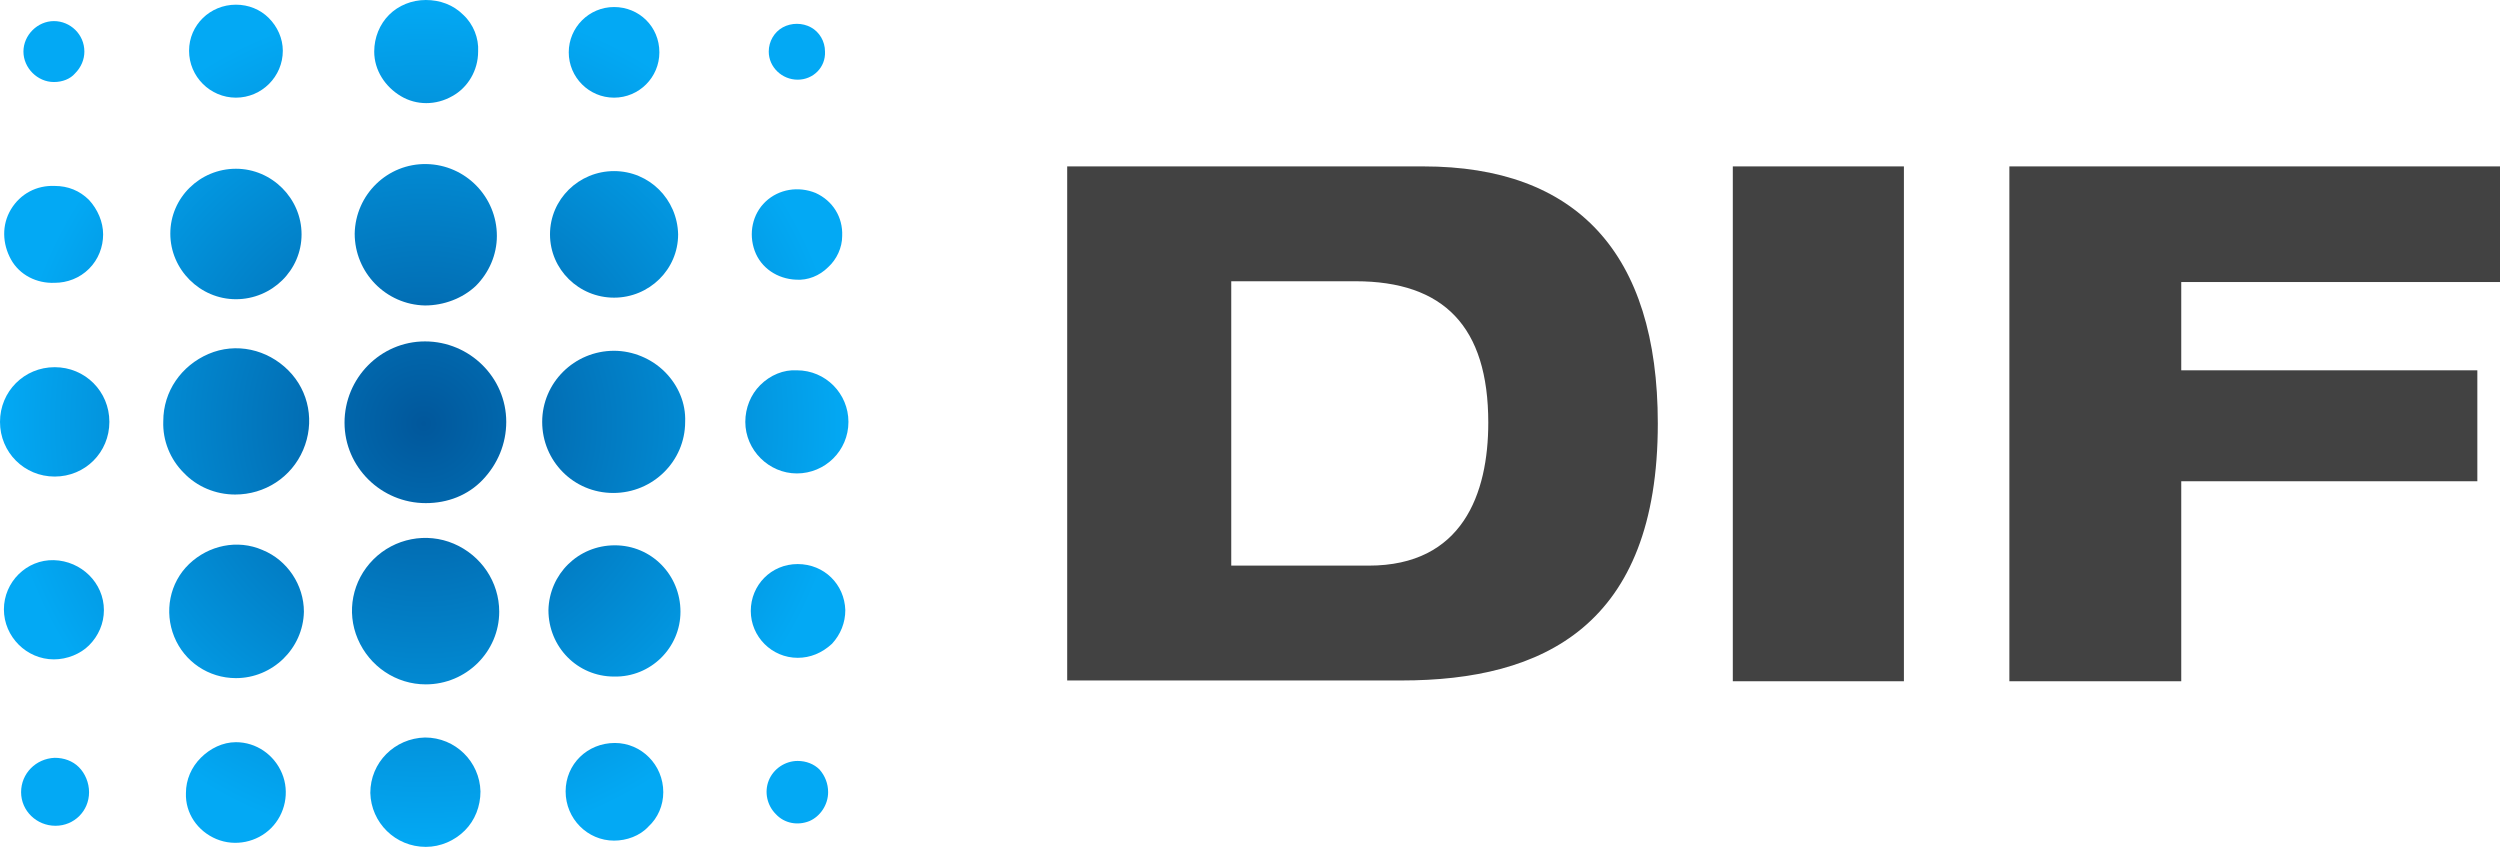
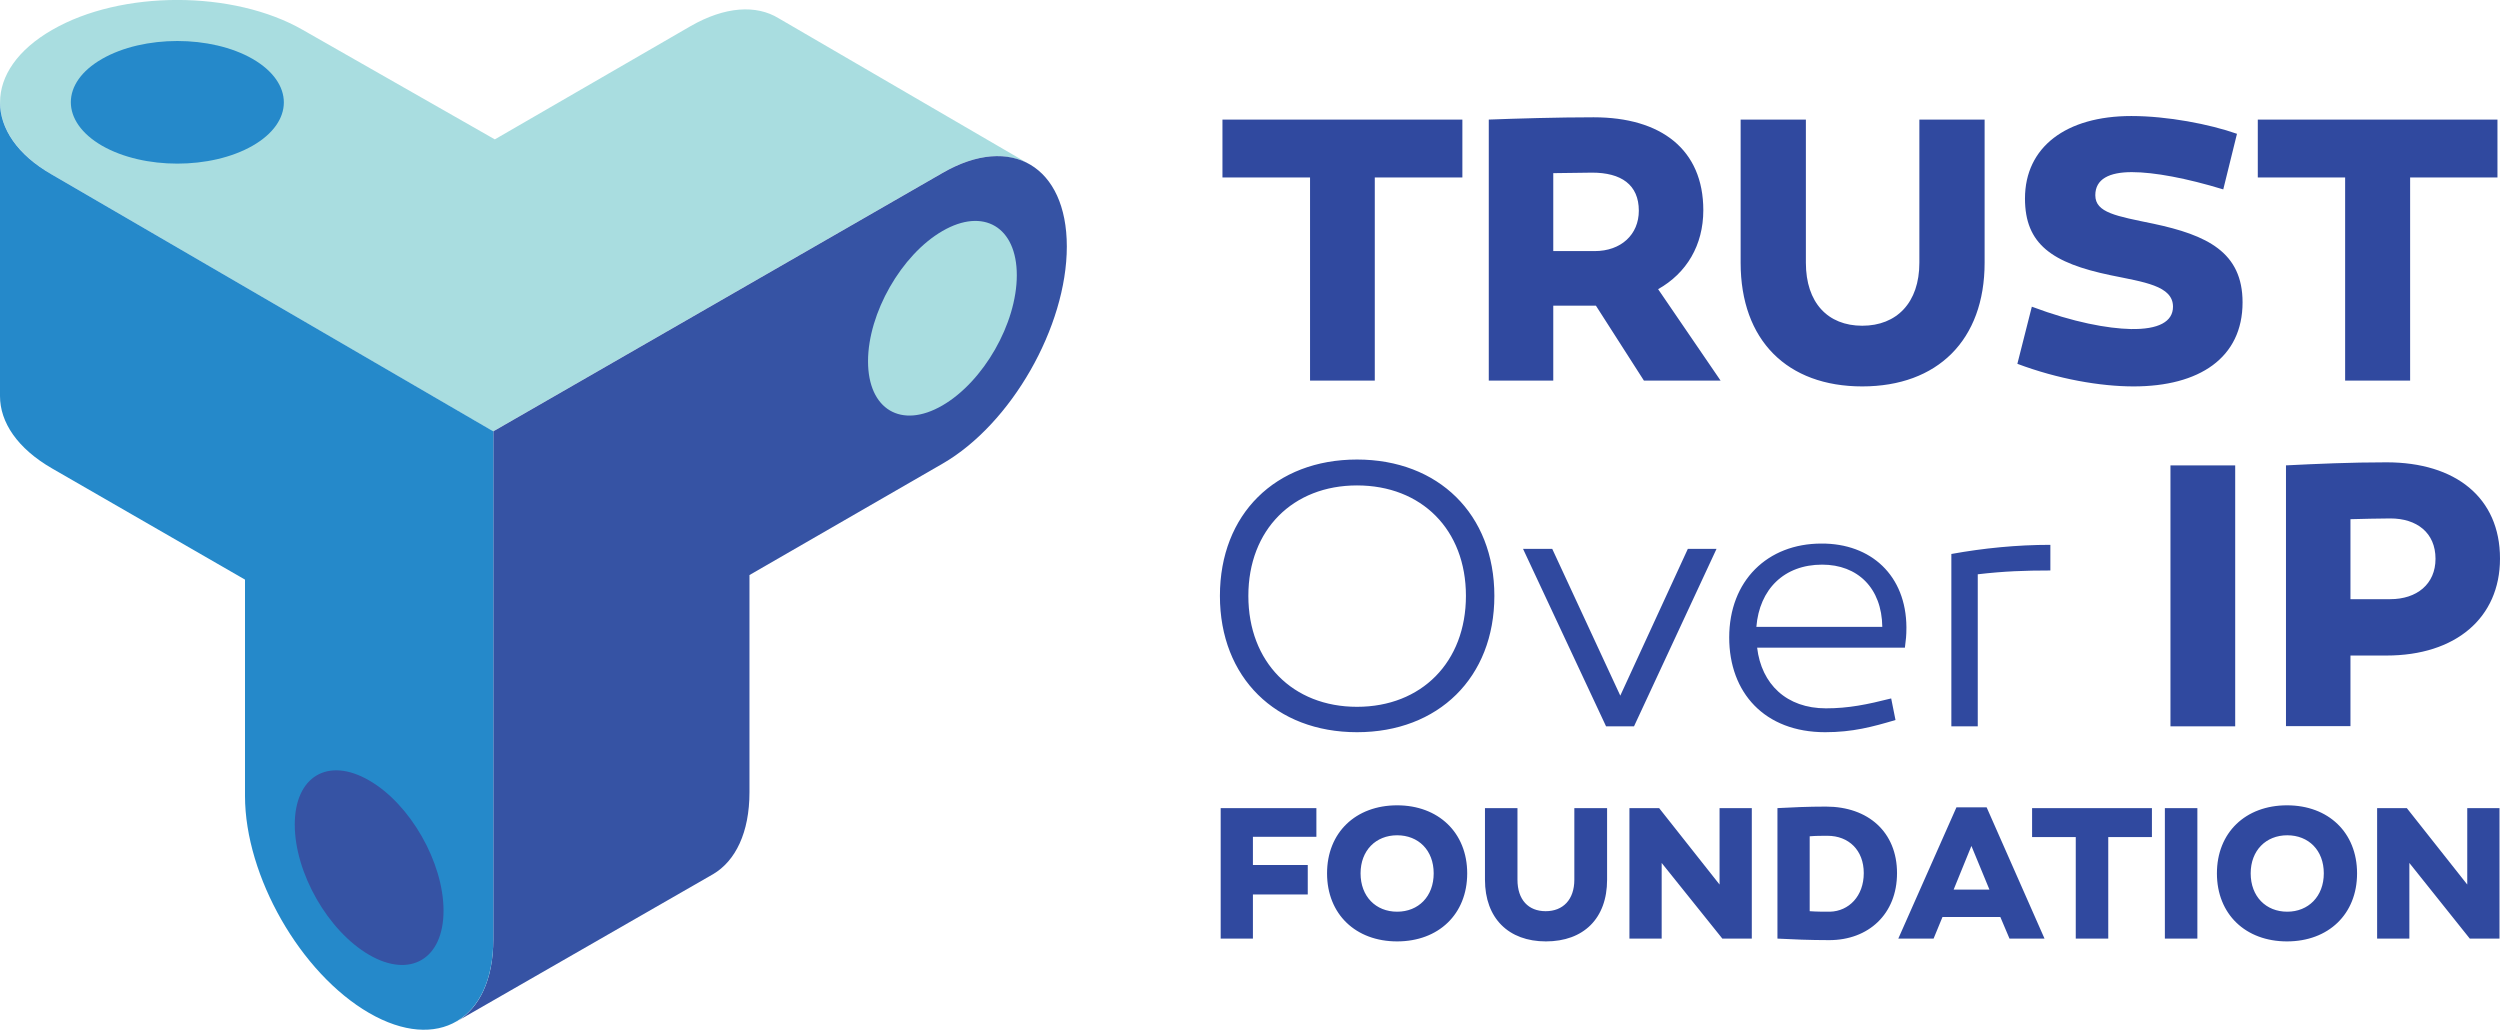
- <svg xmlns="http://www.w3.org/2000/svg" xml:space="preserve" id="Layer_1" x="0" y="0" style="enable-background:new 0 0 320 108.4" version="1.1" viewBox="0 0 320 108.4">
+ <svg xmlns="http://www.w3.org/2000/svg" xml:space="preserve" id="Layer_1" x="0" y="0" style="enable-background:new 0 0 984.7 405.6" version="1.1" viewBox="0 0 984.7 405.6">
  <style>
		.st0 {
- 			fill-rule: evenodd;
- 			clip-rule: evenodd;
- 			fill: #424242
+ 			fill: #30499f
+ 		}
+ 
+ 		.st1 {
+ 			fill: #a9dde0
+ 		}
+ 
+ 		.st2 {
+ 			fill: #2589ca
+ 		}
+ 
+ 		.st3 {
+ 			fill: #3653a4
		}
	</style>
-   <path id="Fill-1_3_" d="M157.6 72.4h17.6c12 0 15.3-9.2 15.3-18.3 0-12.3-5.7-18.1-17-18.1h-15.9v36.4zm-21-51.1h45.6c19.5 0 30 11 30 32.9 0 25.9-14.7 32.9-32.8 32.9h-42.8V21.3z" class="st0" />
-   <path id="Fill-3_3_" d="M221.8 87.2h21.9V21.3h-21.9z" class="st0" />
-   <path id="Fill-5_3_" d="M257.2 21.3H320v14.8h-40.8v11.3h37.9v14.2h-37.9v25.6h-22z" class="st0" />
-   <radialGradient id="SVGID_1_" cx="-885.783" cy="352.247" r="3.374" gradientTransform="translate(14279.635 -5602.752) scale(16.0596)" gradientUnits="userSpaceOnUse">
-     <stop offset="0" style="stop-color:#01579b" />
-     <stop offset="1" style="stop-color:#03a9f4" />
-   </radialGradient>
-   <path d="M54.5 64.4c-5.7 0-10.4-4.6-10.4-10.3s4.6-10.4 10.3-10.4S64.8 48.3 64.8 54c0 2.8-1.1 5.4-3 7.4s-4.5 3-7.3 3z" style="fill:url(#SVGID_1_)" />
-   <radialGradient id="SVGID_2_" cx="-879.674" cy="358.976" r="3.72" gradientTransform="matrix(14.5677 0 0 14.5676 12869.116 -5175.213)" gradientUnits="userSpaceOnUse">
-     <stop offset="0" style="stop-color:#01579b" />
-     <stop offset="1" style="stop-color:#03a9f4" />
-   </radialGradient>
-   <path d="M54.5 87.6c-3.8 0-7.2-2.3-8.7-5.8s-.7-7.5 2-10.2 6.8-3.5 10.3-2 5.8 4.9 5.8 8.7c0 5.1-4.2 9.3-9.4 9.3z" style="fill:url(#SVGID_2_)" />
-   <radialGradient id="SVGID_3_" cx="-877.914" cy="360.871" r="3.746" gradientTransform="translate(12754.668 -5166.342) scale(14.4665)" gradientUnits="userSpaceOnUse">
-     <stop offset="0" style="stop-color:#01579b" />
-     <stop offset="1" style="stop-color:#03a9f4" />
-   </radialGradient>
-   <path d="M20.9 53.9c0-3.8 2.3-7.1 5.8-8.6s7.5-.6 10.2 2.1c2.7 2.7 3.4 6.7 1.9 10.2s-4.9 5.7-8.7 5.7c-2.5 0-4.9-1-6.6-2.8-1.7-1.7-2.7-4.1-2.6-6.6z" style="fill:url(#SVGID_3_)" />
-   <radialGradient id="SVGID_4_" cx="-879.111" cy="362.735" r="3.826" gradientTransform="translate(12504.983 -5083.149) scale(14.1628)" gradientUnits="userSpaceOnUse">
-     <stop offset="0" style="stop-color:#01579b" />
-     <stop offset="1" style="stop-color:#03a9f4" />
-   </radialGradient>
-   <path d="M87.7 54c0 5-4.1 9.1-9.2 9.1S69.4 59 69.4 54s4.1-9.1 9.2-9.1c2.4 0 4.8 1 6.5 2.7 1.7 1.7 2.7 4 2.6 6.4z" style="fill:url(#SVGID_4_)" />
-   <radialGradient id="SVGID_5_" cx="-877.437" cy="364.531" r="3.847" gradientTransform="matrix(14.0876 0 0 14.0877 12415.33 -5081.21)" gradientUnits="userSpaceOnUse">
-     <stop offset="0" style="stop-color:#01579b" />
-     <stop offset="1" style="stop-color:#03a9f4" />
-   </radialGradient>
-   <path d="M54.4 39.1c-5-.1-9-4.2-9-9.2.1-5 4.2-9 9.2-8.9s9 4.2 9 9.2c0 2.4-1 4.7-2.7 6.4-1.7 1.6-4.1 2.5-6.5 2.5z" style="fill:url(#SVGID_5_)" />
-   <radialGradient id="SVGID_6_" cx="-872.009" cy="367.059" r="4.074" gradientTransform="translate(11654.73 -4828.824) scale(13.3031)" gradientUnits="userSpaceOnUse">
-     <stop offset="0" style="stop-color:#01579b" />
-     <stop offset="1" style="stop-color:#03a9f4" />
-   </radialGradient>
-   <path d="M30.2 86.8c-3.5 0-6.6-2.1-7.9-5.3-1.3-3.2-.6-6.9 1.9-9.3s6.2-3.2 9.4-1.8c3.2 1.3 5.3 4.5 5.3 7.9-.1 4.7-4 8.5-8.7 8.5z" style="fill:url(#SVGID_6_)" />
-   <radialGradient id="SVGID_7_" cx="-873.457" cy="368.865" r="4.153" gradientTransform="translate(11452.818 -4759.468) scale(13.0499)" gradientUnits="userSpaceOnUse">
-     <stop offset="0" style="stop-color:#01579b" />
-     <stop offset="1" style="stop-color:#03a9f4" />
-   </radialGradient>
-   <path d="M78.7 69.8c4.7 0 8.4 3.8 8.4 8.5 0 4.6-3.8 8.4-8.5 8.3-4.7 0-8.4-3.8-8.4-8.5.1-4.6 3.8-8.3 8.5-8.3z" style="fill:url(#SVGID_7_)" />
-   <radialGradient id="SVGID_8_" cx="-870.149" cy="372.307" r="4.177" gradientTransform="translate(11343.728 -4776.147) scale(12.9741)" gradientUnits="userSpaceOnUse">
-     <stop offset="0" style="stop-color:#01579b" />
-     <stop offset="1" style="stop-color:#03a9f4" />
-   </radialGradient>
-   <path d="M30.2 38.3c-4.6 0-8.4-3.8-8.4-8.4s3.8-8.3 8.4-8.3 8.4 3.8 8.4 8.4-3.8 8.3-8.4 8.3z" style="fill:url(#SVGID_8_)" />
-   <radialGradient id="SVGID_9_" cx="-871.154" cy="374.866" r="4.285" gradientTransform="translate(11070.364 -4686.093) scale(12.6453)" gradientUnits="userSpaceOnUse">
-     <stop offset="0" style="stop-color:#01579b" />
-     <stop offset="1" style="stop-color:#03a9f4" />
-   </radialGradient>
-   <path d="M86.8 30c0 4.5-3.7 8.1-8.2 8.1s-8.2-3.6-8.2-8.1 3.7-8.1 8.2-8.1c4.5 0 8.1 3.6 8.2 8.1z" style="fill:url(#SVGID_9_)" />
-   <radialGradient id="SVGID_10_" cx="-857.346" cy="386.195" r="4.983" gradientTransform="translate(9377.96 -4145.677) scale(10.875)" gradientUnits="userSpaceOnUse">
-     <stop offset="0" style="stop-color:#01579b" />
-     <stop offset="1" style="stop-color:#03a9f4" />
-   </radialGradient>
-   <path d="M54.5 108.4c-3.9 0-7-3.1-7.1-6.9 0-3.9 3.1-7 7-7.1 3.9 0 7 3.1 7.1 6.9 0 1.9-.7 3.7-2 5-1.3 1.3-3.1 2.1-5 2.1z" style="fill:url(#SVGID_10_)" />
-   <radialGradient id="SVGID_11_" cx="-853.967" cy="389.578" r="4.983" gradientTransform="translate(9341.21 -4182.464) scale(10.875)" gradientUnits="userSpaceOnUse">
-     <stop offset="0" style="stop-color:#01579b" />
-     <stop offset="1" style="stop-color:#03a9f4" />
-   </radialGradient>
-   <path d="M7 61c-3.9 0-7-3.1-7-7s3.1-7 7-7 7 3.1 7 7-3.1 7-7 7z" style="fill:url(#SVGID_11_)" />
-   <radialGradient id="SVGID_12_" cx="-852.267" cy="399.827" r="5.264" gradientTransform="translate(8817.304 -4056.828) scale(10.282)" gradientUnits="userSpaceOnUse">
-     <stop offset="0" style="stop-color:#01579b" />
-     <stop offset="1" style="stop-color:#03a9f4" />
-   </radialGradient>
-   <path d="M54.5 0c1.8 0 3.5.6 4.8 1.9 1.3 1.2 2 3 1.9 4.7 0 2.4-1.3 4.6-3.3 5.7-2.1 1.2-4.6 1.2-6.6 0S47.9 9 47.9 6.6c0-1.8.7-3.5 1.9-4.7C51 .7 52.7 0 54.5 0z" style="fill:url(#SVGID_12_)" />
-   <radialGradient id="SVGID_13_" cx="-855.95" cy="396.104" r="5.264" gradientTransform="translate(8865.556 -4023.343) scale(10.2941)" gradientUnits="userSpaceOnUse">
-     <stop offset="0" style="stop-color:#01579b" />
-     <stop offset="1" style="stop-color:#03a9f4" />
-   </radialGradient>
-   <path d="M102 47.4c3.7 0 6.6 3 6.6 6.6 0 3.7-3 6.6-6.6 6.6s-6.6-3-6.6-6.6c0-1.8.7-3.5 1.9-4.7 1.3-1.3 3-2 4.7-1.9z" style="fill:url(#SVGID_13_)" />
-   <radialGradient id="SVGID_14_" cx="-847.164" cy="396.76" r="5.452" gradientTransform="translate(8474.734 -3889.398) scale(9.9395)" gradientUnits="userSpaceOnUse">
-     <stop offset="0" style="stop-color:#01579b" />
-     <stop offset="1" style="stop-color:#03a9f4" />
-   </radialGradient>
-   <path d="M30.2 95c2.6 0 4.9 1.6 5.9 4s.4 5.2-1.4 7-4.6 2.4-7 1.4-4-3.3-3.9-5.9c0-1.7.7-3.3 1.9-4.5s2.8-2 4.5-2z" style="fill:url(#SVGID_14_)" />
-   <radialGradient id="SVGID_15_" cx="-844.841" cy="399.227" r="5.48" gradientTransform="translate(8408.668 -3893.643) scale(9.8887)" gradientUnits="userSpaceOnUse">
-     <stop offset="0" style="stop-color:#01579b" />
-     <stop offset="1" style="stop-color:#03a9f4" />
-   </radialGradient>
-   <path d="M6.9 84.4C3.4 84.4.5 81.5.5 78s2.9-6.4 6.4-6.3 6.4 2.9 6.4 6.4c0 1.7-.7 3.3-1.9 4.5-1.1 1.1-2.8 1.8-4.5 1.8z" style="fill:url(#SVGID_15_)" />
-   <radialGradient id="SVGID_16_" cx="-848.468" cy="399.968" r="5.595" gradientTransform="translate(8272.994 -3820.1) scale(9.6865)" gradientUnits="userSpaceOnUse">
-     <stop offset="0" style="stop-color:#01579b" />
-     <stop offset="1" style="stop-color:#03a9f4" />
-   </radialGradient>
-   <path d="M78.6 107.6c-3.4 0-6.2-2.8-6.2-6.3s2.8-6.2 6.3-6.2c3.4 0 6.2 2.8 6.2 6.3 0 1.7-.7 3.3-1.9 4.4-1.1 1.2-2.8 1.8-4.4 1.8z" style="fill:url(#SVGID_16_)" />
-   <radialGradient id="SVGID_17_" cx="-842.011" cy="406.734" r="5.498" gradientTransform="translate(8146.474 -3854.719) scale(9.6105)" gradientUnits="userSpaceOnUse">
-     <stop offset="0" style="stop-color:#01579b" />
-     <stop offset="1" style="stop-color:#03a9f4" />
-   </radialGradient>
-   <path d="M13.2 30c0 1.6-.6 3.2-1.8 4.4S8.6 36.2 7 36.2c-2.3.1-4.5-1-5.6-3s-1.2-4.4 0-6.4 3.3-3.1 5.6-3c1.7 0 3.2.6 4.4 1.8 1.1 1.2 1.8 2.8 1.8 4.4z" style="fill:url(#SVGID_17_)" />
-   <radialGradient id="SVGID_18_" cx="-839.577" cy="414.251" r="5.815" gradientTransform="translate(7799.596 -3767.348) scale(9.2252)" gradientUnits="userSpaceOnUse">
-     <stop offset="0" style="stop-color:#01579b" />
-     <stop offset="1" style="stop-color:#03a9f4" />
-   </radialGradient>
-   <path d="M30.2.6c1.6 0 3.1.6 4.2 1.7s1.8 2.6 1.8 4.2c0 3.3-2.7 6-6 6s-6-2.7-6-6 2.7-5.9 6-5.9z" style="fill:url(#SVGID_18_)" />
-   <radialGradient id="SVGID_19_" cx="-846.461" cy="407.039" r="5.822" gradientTransform="translate(7932.355 -3734.11) scale(9.307)" gradientUnits="userSpaceOnUse">
-     <stop offset="0" style="stop-color:#01579b" />
-     <stop offset="1" style="stop-color:#03a9f4" />
-   </radialGradient>
-   <path d="M102.1 84.2c-3.3 0-6-2.7-6-6s2.6-6 6-6 6 2.6 6.1 5.9c0 1.6-.6 3.1-1.7 4.3-1.3 1.2-2.8 1.8-4.4 1.8z" style="fill:url(#SVGID_19_)" />
-   <radialGradient id="SVGID_20_" cx="-843.42" cy="415.274" r="6.002" gradientTransform="translate(7670.064 -3695.568) scale(9.0296)" gradientUnits="userSpaceOnUse">
-     <stop offset="0" style="stop-color:#01579b" />
-     <stop offset="1" style="stop-color:#03a9f4" />
-   </radialGradient>
-   <path d="M101.9 35.8c-2.4-.1-4.5-1.5-5.3-3.7s-.3-4.7 1.4-6.3c1.7-1.6 4.2-2 6.4-1.1 2.2 1 3.5 3.1 3.4 5.5 0 1.5-.7 3-1.8 4-1.1 1.1-2.6 1.7-4.1 1.6z" style="fill:url(#SVGID_20_)" />
-   <radialGradient id="SVGID_21_" cx="-841.546" cy="417.095" r="5.994" gradientTransform="translate(7663.091 -3716.93) scale(9.0414)" gradientUnits="userSpaceOnUse">
-     <stop offset="0" style="stop-color:#01579b" />
-     <stop offset="1" style="stop-color:#03a9f4" />
-   </radialGradient>
-   <path d="M84.4 6.7c0 3.2-2.6 5.8-5.8 5.8s-5.8-2.6-5.8-5.8S75.4.9 78.6.9s5.8 2.5 5.8 5.8z" style="fill:url(#SVGID_21_)" />
-   <radialGradient id="SVGID_22_" cx="-797.586" cy="455.396" r="8.056" gradientTransform="translate(5420.165 -3009.524) scale(6.7276)" gradientUnits="userSpaceOnUse">
-     <stop offset="0" style="stop-color:#01579b" />
-     <stop offset="1" style="stop-color:#03a9f4" />
-   </radialGradient>
-   <path d="M11.4 101.4c0 2.4-1.9 4.3-4.3 4.3s-4.4-1.9-4.4-4.3S4.6 97.1 7 97c1.2 0 2.3.4 3.1 1.2s1.3 2 1.3 3.2z" style="fill:url(#SVGID_22_)" />
-   <radialGradient id="SVGID_23_" cx="-796.17" cy="471.761" r="8.782" gradientTransform="translate(4967.579 -2857.087) scale(6.1711)" gradientUnits="userSpaceOnUse">
-     <stop offset="0" style="stop-color:#01579b" />
-     <stop offset="1" style="stop-color:#03a9f4" />
-   </radialGradient>
-   <path d="M106 101.4c0 1.6-1 3.1-2.4 3.7-1.5.6-3.2.3-4.3-.9-1.1-1.1-1.5-2.8-.9-4.3s2.1-2.5 3.7-2.5c1.1 0 2.1.4 2.8 1.1.7.8 1.1 1.8 1.1 2.9z" style="fill:url(#SVGID_23_)" />
-   <radialGradient id="SVGID_24_" cx="-780.865" cy="488.079" r="8.966" gradientTransform="translate(4774.133 -2895.903) scale(6.0443)" gradientUnits="userSpaceOnUse">
-     <stop offset="0" style="stop-color:#01579b" />
-     <stop offset="1" style="stop-color:#03a9f4" />
-   </radialGradient>
-   <path d="M6.9 10.5C4.8 10.5 3 8.7 3 6.6s1.8-3.9 3.9-3.9 3.9 1.7 3.9 3.9c0 1-.4 2-1.2 2.8-.6.7-1.6 1.1-2.7 1.1z" style="fill:url(#SVGID_24_)" />
-   <radialGradient id="SVGID_25_" cx="-781.928" cy="503.72" r="9.652" gradientTransform="translate(4458.785 -2783.157) scale(5.6328)" gradientUnits="userSpaceOnUse">
-     <stop offset="0" style="stop-color:#01579b" />
-     <stop offset="1" style="stop-color:#03a9f4" />
-   </radialGradient>
-   <path d="M102.1 10.2c-2 0-3.7-1.6-3.7-3.6 0-1.3.7-2.5 1.8-3.1 1.1-.6 2.5-.6 3.6 0s1.8 1.8 1.8 3.1c.1 2-1.5 3.6-3.5 3.6z" style="fill:url(#SVGID_25_)" />
+   <path d="M541.5 149.9H516v-80h-34.5V47.1H576v22.8h-34.5zM622.5 120.4h-10.7v29.5h-25.4V47.1c10.6-.4 27.2-.9 41.3-.9 26.6 0 43.2 12.7 43.2 36.6 0 13.8-6.6 24.8-17.8 31.1l24.6 36h-30.2l-18.9-29.5h-6.1zm5.6-21.5c10.4 0 17.4-6.5 17.4-15.9 0-10.3-7-15-18.4-15-4.7 0-10.1.2-15.3.2v30.7h16.3zM781.7 103.5c0 30.5-18.6 48.7-48.2 48.7-29.5 0-47.9-18.1-47.9-48.7V47.1h25.7v56.4c0 15.7 8.6 24.8 22.2 24.8s22.5-9.1 22.5-24.8V47.1h25.7v56.4zM875.7 74.6c-14.4-4.4-27.2-6.8-36-6.8-8.9 0-14.4 2.7-14.4 9.1 0 6.9 8.3 8.2 22.8 11.2 21.2 4.5 35.2 11.2 35.2 31 0 21.9-17.1 33.1-42.9 33.1-13.2 0-29.8-2.9-45.8-8.9l5.7-22.5c16.5 6.2 29.9 8.6 39 8.8 10.9.2 16.6-2.9 16.6-8.8 0-8.3-11.6-9.7-24.6-12.4-23-4.8-33.7-12.2-33.7-30.2 0-20.3 16.2-32.5 41.9-32.5 14.2 0 30.8 3.2 41.6 7l-5.4 21.9zM949.3 149.9h-25.6v-80h-34.4V47.1h94.4v22.8h-34.4zM588.6 234.7c0 32.2-22.1 53.7-54.1 53.7s-54-21.5-54-53.7 21.9-53.7 54-53.7c32 0 54.1 21.5 54.1 53.7m-11.2 0c0-26.1-17.5-43.5-42.9-43.5-25.2 0-42.8 17.4-42.8 43.5s17.5 43.7 42.8 43.7c25.4 0 42.9-17.6 42.9-43.7M632.6 286.1l-32.7-69.9h11.5l26.8 57.8 26.6-57.8h11.3l-32.5 69.9zM750.9 247.1c0 3.5-.2 4.7-.6 8h-58.2c1.7 14.4 11.6 23.9 27.1 23.9 8.9 0 16.2-1.5 25.7-3.9l1.7 8.5c-9.1 2.7-16.9 4.8-27.7 4.8-23.9 0-37.8-15.6-37.8-37.3 0-22.4 15.1-37 36.3-37 19.6-.1 33.4 12.6 33.5 33m-59.1-.2h49.6c-.2-15.3-9.7-24.5-23.7-24.5-15 0-24.7 9.7-25.9 24.5M807.6 224.7c-10.1 0-18.3.3-28.6 1.5v59.9h-10.4v-67.9c12.7-2.3 25.8-3.6 39-3.6v10.1zM854.9 183.3h25.5v102.8h-25.5zM984.7 220c0 23.4-17.5 38.2-44.7 38.2h-14.2V286h-25.4V183.3c12.1-.6 25.5-1.2 39.6-1.2 27.2 0 44.7 13.9 44.7 37.9m-43.2 16c10.4 0 17.8-5.9 17.8-15.9 0-10.3-7.4-15.9-17.8-15.9-5.3 0-10.6.2-15.7.3V236h15.7zM515.1 340.7v11.6h-21.6v17.4h-12.7v-51.4h37.7v11.3h-25v11.1zM577.9 344c0 16.1-11.3 26.8-27.6 26.8s-27.6-10.7-27.6-26.8 11.3-26.8 27.6-26.8c16.2 0 27.6 10.7 27.6 26.8m-13.2 0c0-9.1-6-15-14.4-15s-14.4 6-14.4 15c0 9.1 6 15.1 14.4 15.1s14.4-6 14.4-15.1M633 346.5c0 15.3-9.3 24.3-24.1 24.3-14.7 0-24-9.1-24-24.3v-28.2h12.8v28.2c0 7.9 4.3 12.4 11.1 12.4s11.3-4.5 11.3-12.4v-28.2H633v28.2zM690 369.7h-11.6l-23.9-29.8v29.8h-12.7v-51.4h11.7l23.8 30.1v-30.1H690zM747.2 343.9c0 16.2-11.3 26.4-26.7 26.4-7.6 0-14.8-.3-20.4-.6v-51.4c5.6-.3 12-.6 19.1-.6 16.7 0 28 10.1 28 26.2m-13.1 0c0-9-5.9-14.7-14.3-14.7-2.2 0-4.6 0-7 .2v29.5c2.6.2 5.4.2 8 .2 7.4-.2 13.3-6.1 13.3-15.2M761.6 369.7h-13.9l22.9-51.7h11.9l22.8 51.7h-13.8l-3.6-8.5h-22.8l-3.5 8.5zm7.9-19.3h14.1l-7.1-17.2-7 17.2zM830.4 369.7h-12.8v-40h-17.2v-11.4h47.2v11.4h-17.2zM852.7 318.3h12.8v51.4h-12.8zM928.4 344c0 16.1-11.3 26.8-27.6 26.8s-27.6-10.7-27.6-26.8 11.3-26.8 27.6-26.8 27.6 10.7 27.6 26.8m-13.1 0c0-9.1-6-15-14.4-15s-14.4 6-14.4 15c0 9.1 6 15.1 14.4 15.1 8.3 0 14.4-6 14.4-15.1M984.5 369.7h-11.7L949 339.9v29.8h-12.7v-51.4H948l23.8 30.1v-30.1h12.7z" class="st0" />
+   <path d="M272 10.3c13.6-7.8 25.9-8.5 34.7-3.1l98.6 57.4c.2.1.3.2.5.3-8.8-5.2-21.1-4.6-34.6 3.2l-177 101.8L20.5 68.8c-27.3-15.8-27.3-41.3 0-57C47.8-4 92-3.9 119.3 11.8l75.6 43.1L272 10.3" class="st1" />
+   <path d="M99.5 57.4c-16.4 9.4-42.9 9.4-59.3 0-16.4-9.5-16.4-24.8 0-34.2 16.4-9.4 42.9-9.4 59.3 0 16.4 9.5 16.4 24.8 0 34.2" class="st2" />
+   <path d="M295.2 312.1c0 15.8-5.5 27-14.3 32.2l-100.8 57.9s-.1 0-.1.1c8.8-5.3 14.3-16.4 14.3-32.2V169.9l177-101.8c27-15.6 48.9-2.6 48.9 29s-21.9 69.9-48.9 85.5l-76.1 43.9v85.6z" class="st3" />
+   <path d="M341.9 142.3c0 19 13.1 26.8 29.3 17.4 16.2-9.4 29.3-32.3 29.3-51.3S387.4 81.6 371.2 91c-16.1 9.3-29.3 32.3-29.3 51.3" class="st1" />
+   <path d="M96.5 313.5c0 31.6 21.9 69.9 48.9 85.5 27 15.6 48.9 2.6 48.9-29V169.9L20.5 68.8C6.8 61 0 50.6 0 40.3V156c0 10.3 6.8 20.6 20.5 28.5l76 43.8v85.2z" class="st2" />
+   <path d="M174.7 358.7c0 19-13.1 26.8-29.3 17.4-16.2-9.4-29.3-32.3-29.3-51.3s13.1-26.8 29.3-17.4c16.2 9.3 29.3 32.3 29.3 51.3" class="st3" />
</svg>
